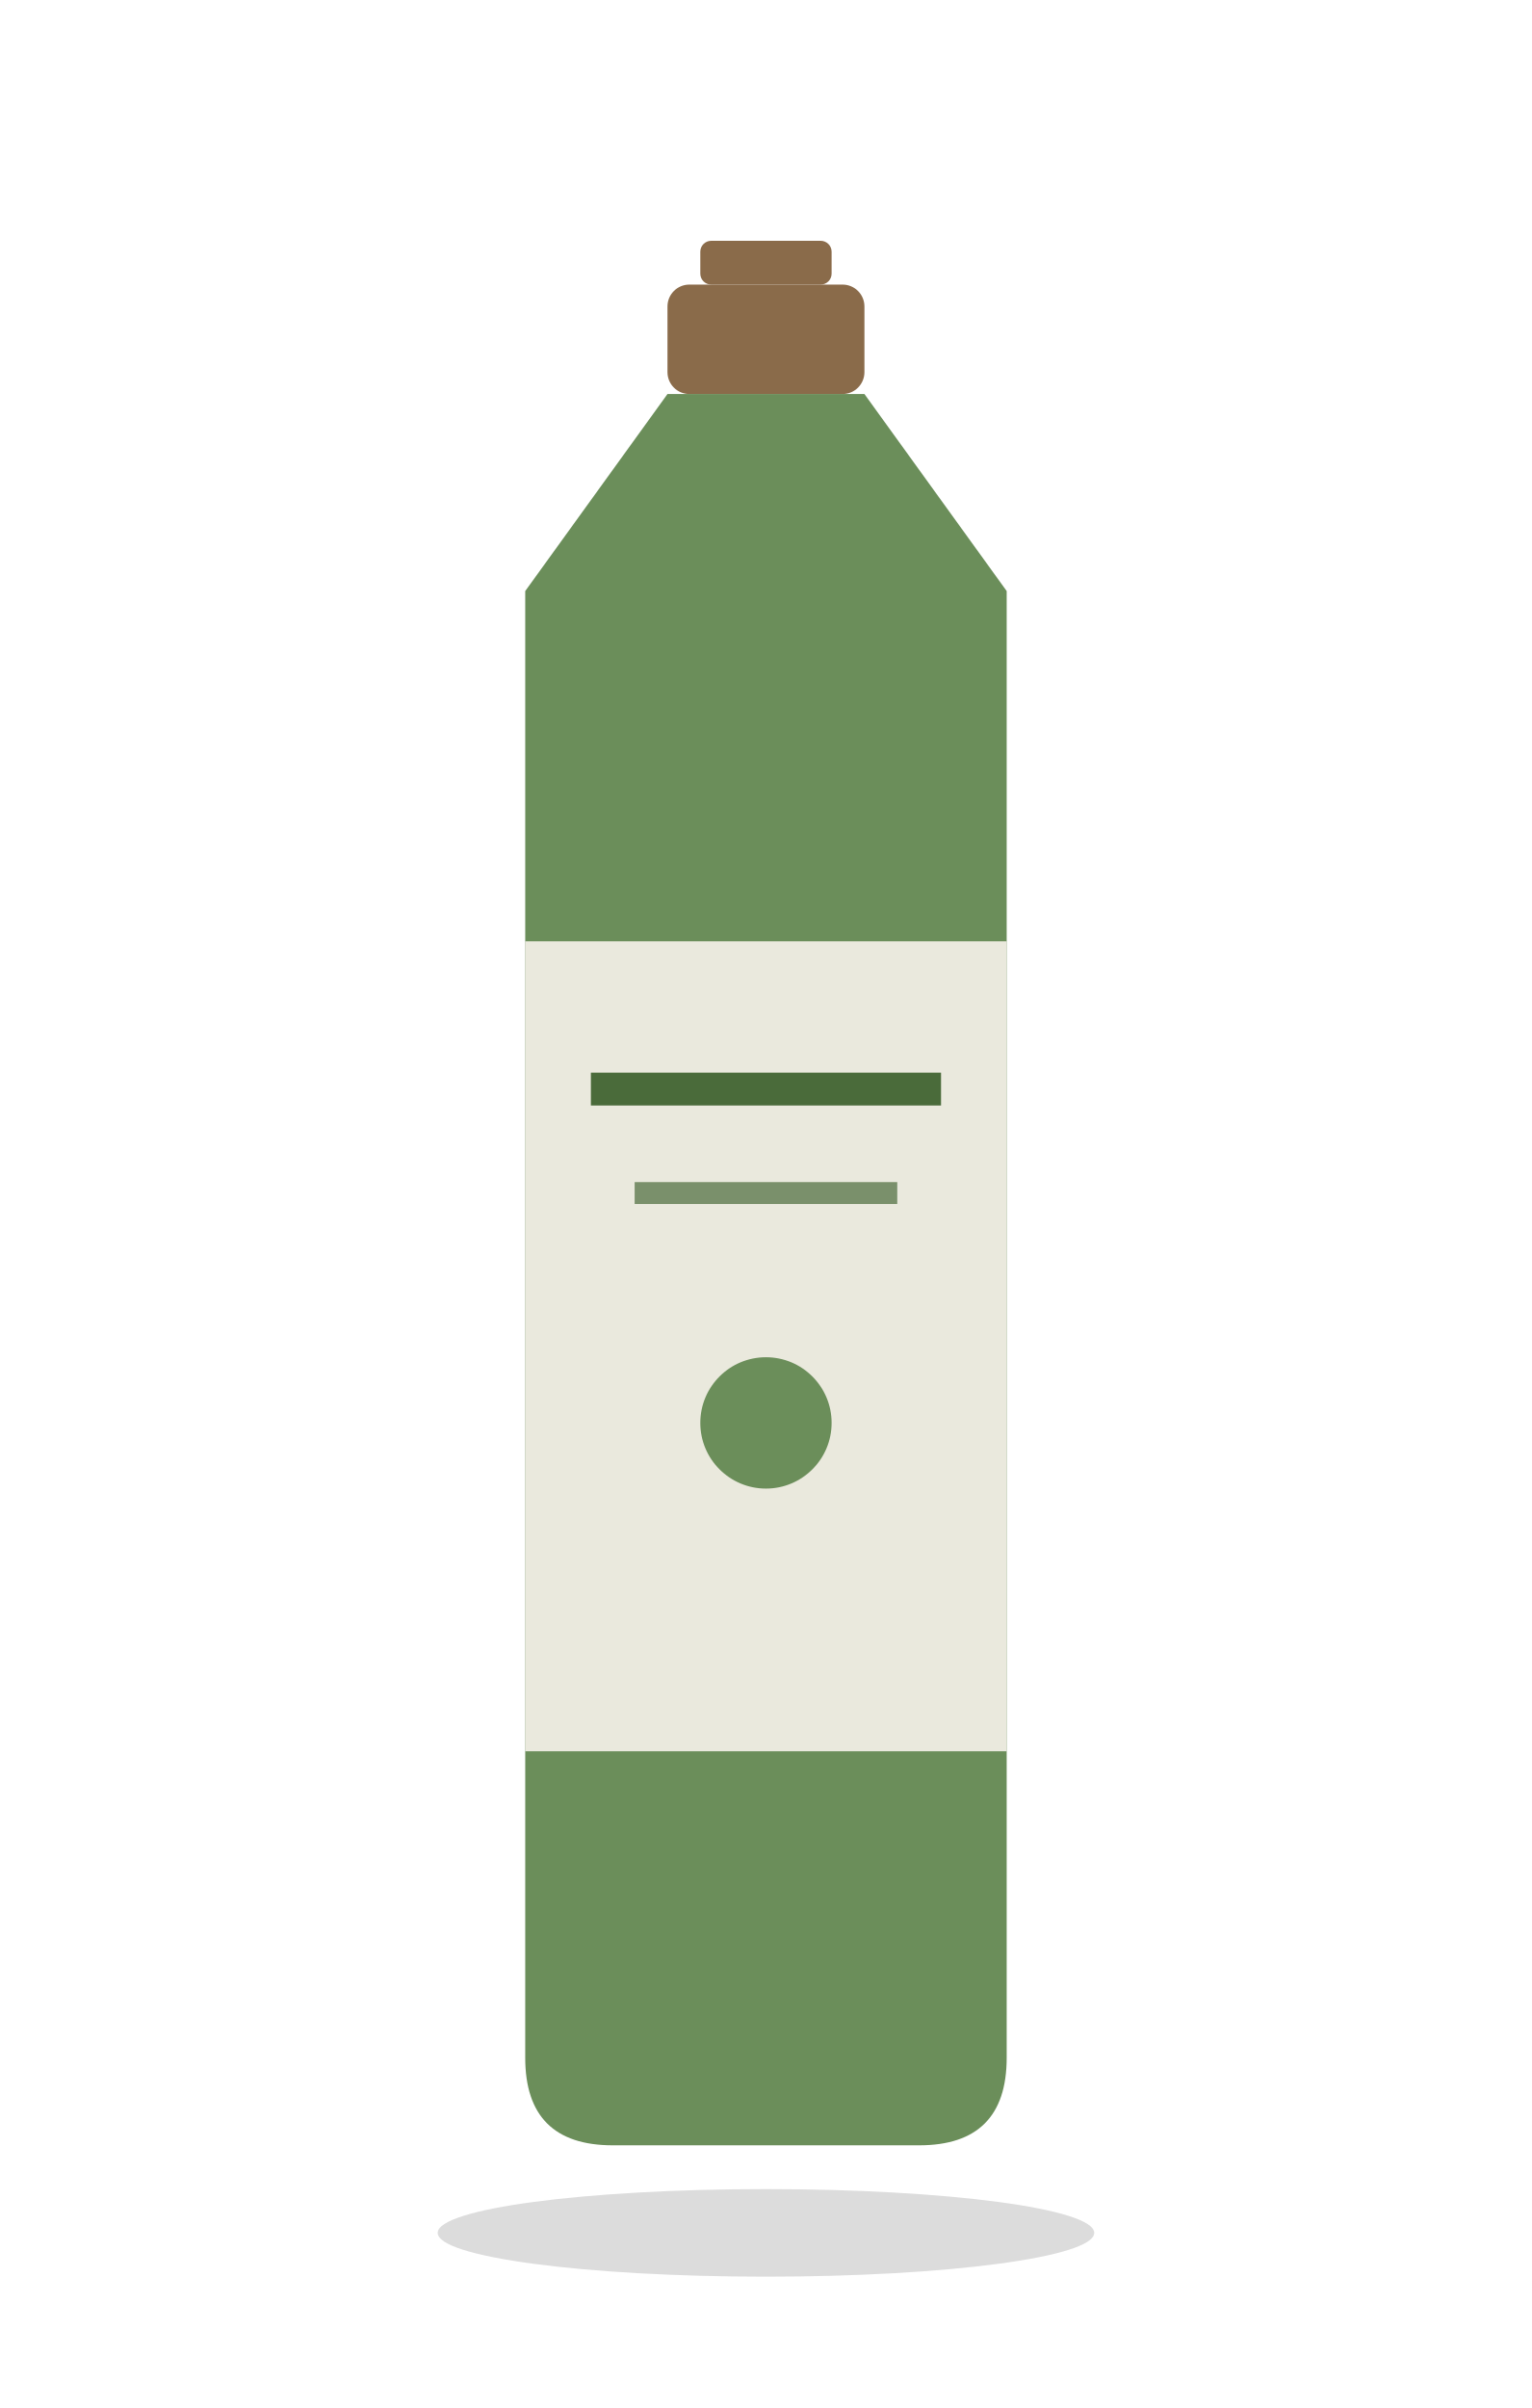
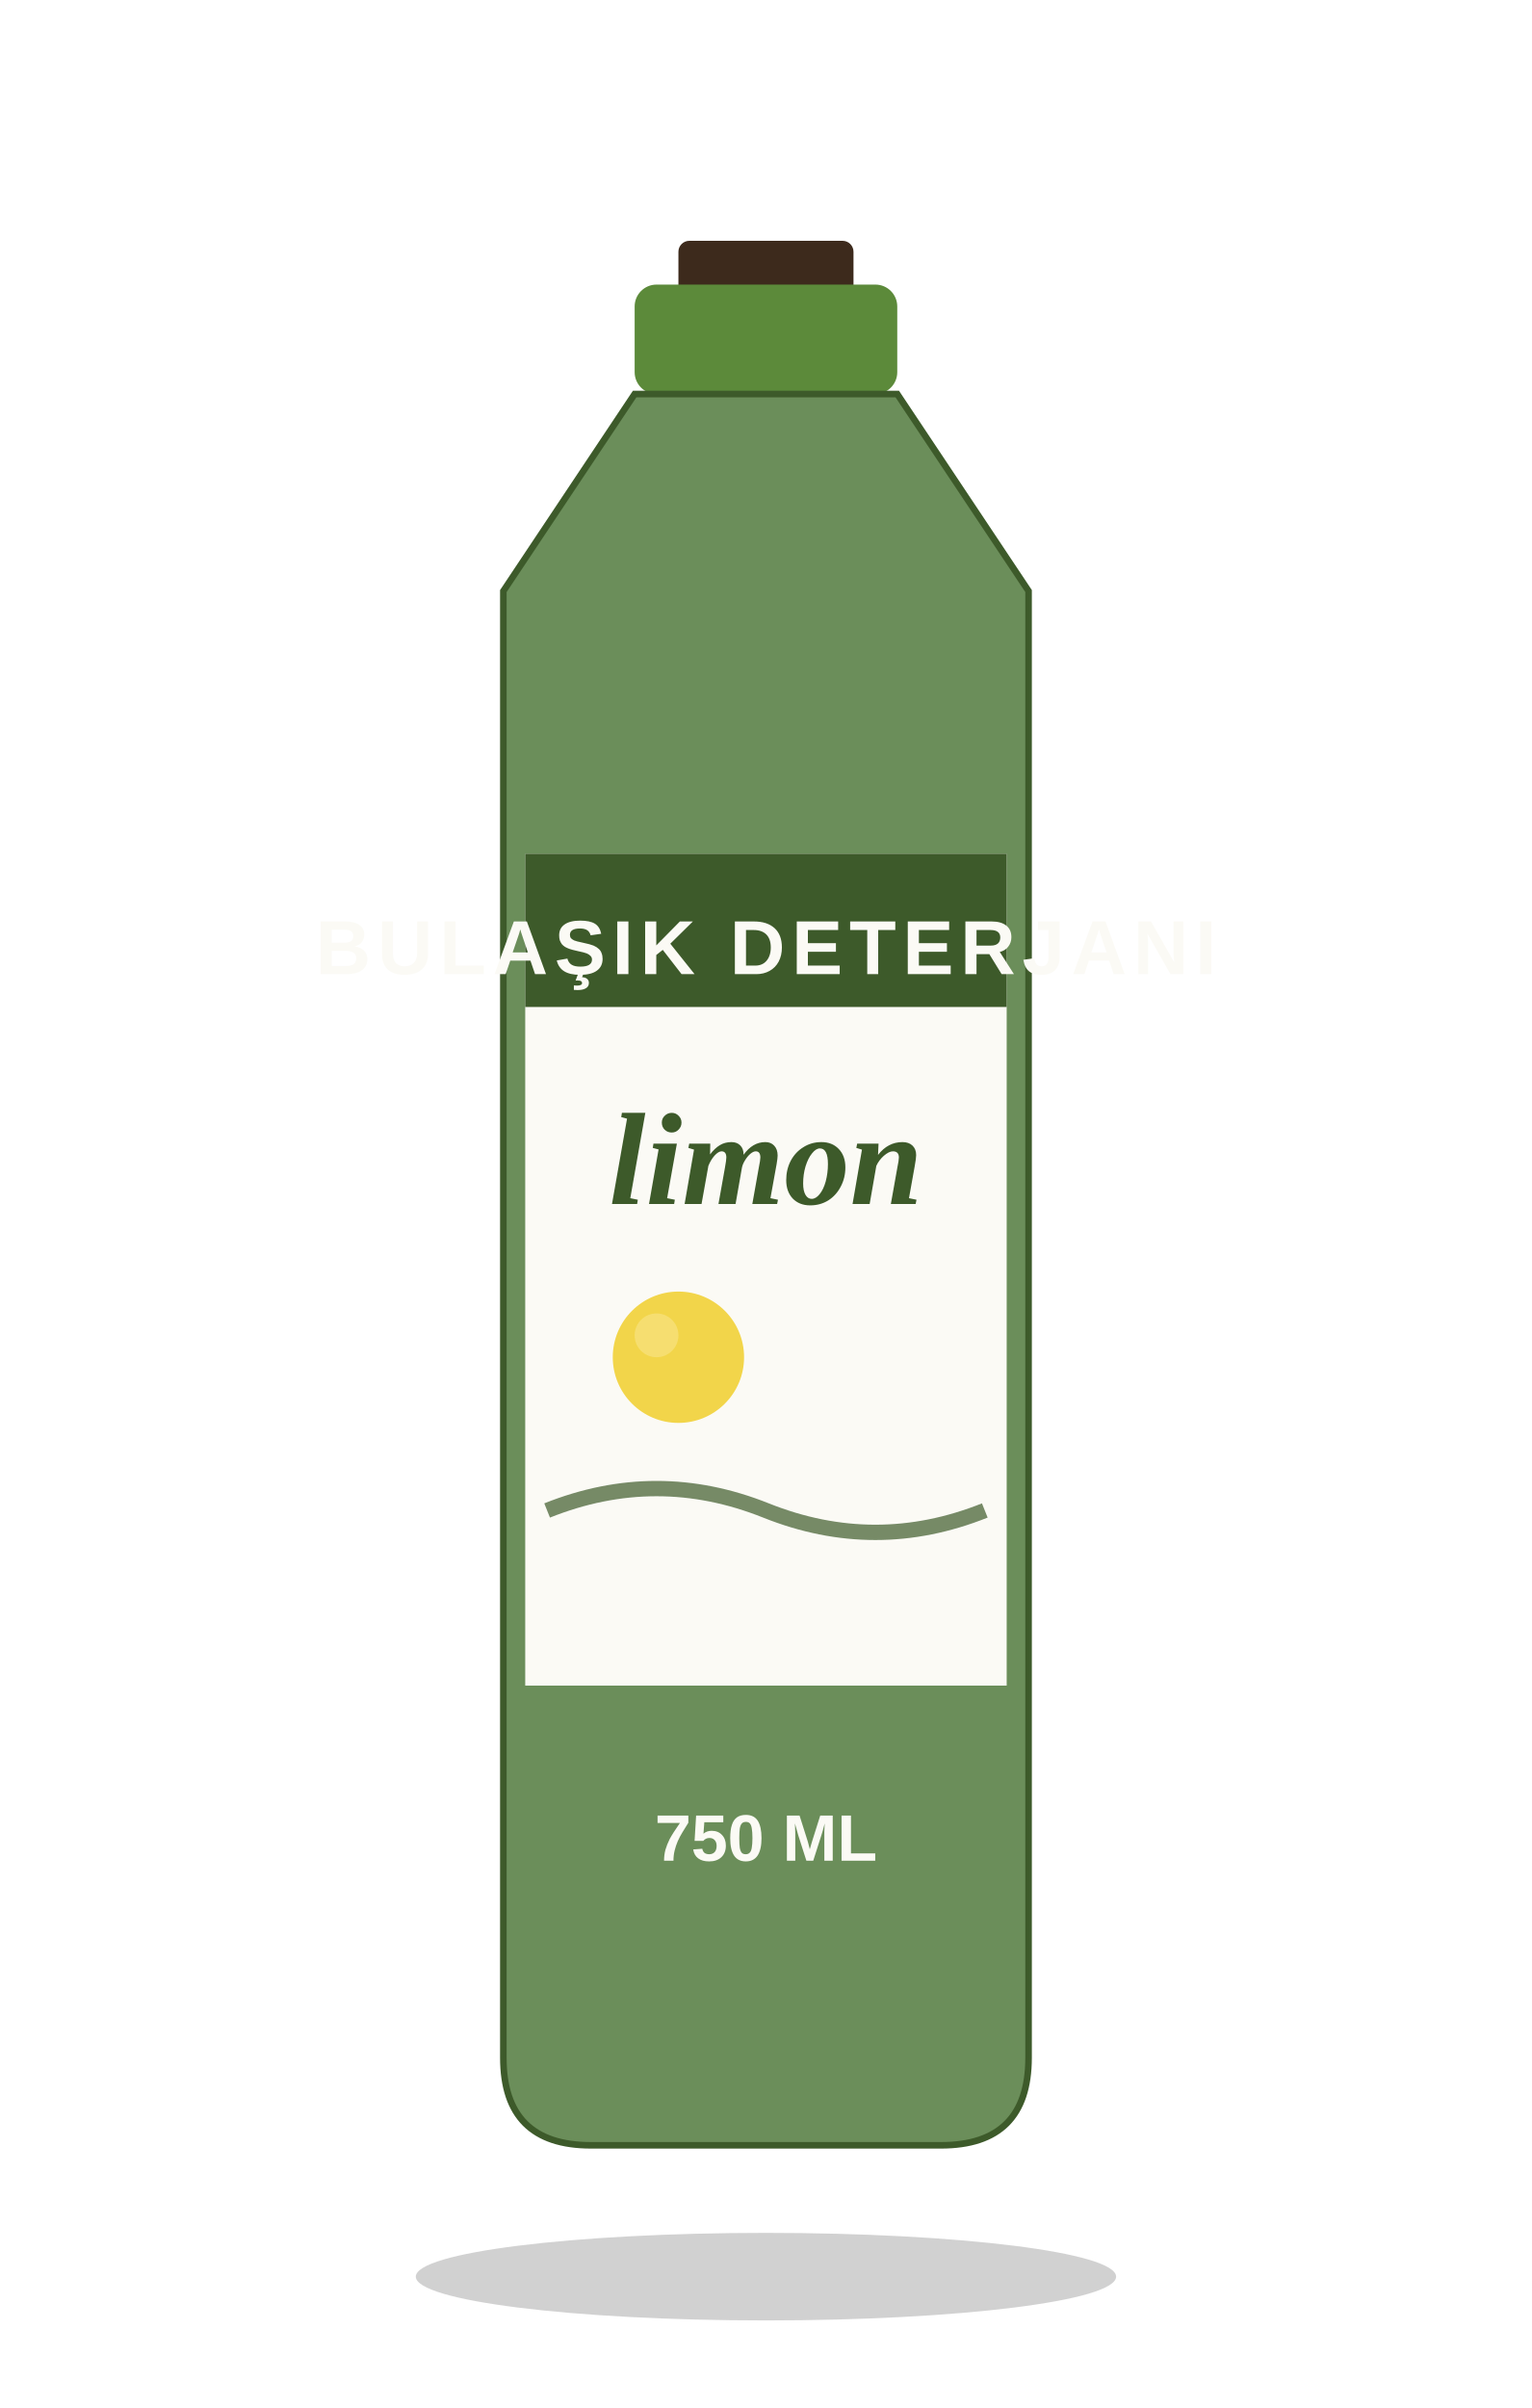
<svg xmlns="http://www.w3.org/2000/svg" viewBox="0 0 140 220">
-   <rect x="61" y="26" width="18" height="10" rx="2" fill="#8A6B4A" />
-   <rect x="64" y="22" width="12" height="4" rx="1" fill="#8A6B4A" />
-   <path d="M61 36 L79 36 L92 54 L92 188 Q92 196 84 196 L56 196 Q48 196 48 188 L48 54 Z" fill="#6B8E5A" />
-   <rect x="48" y="86" width="44" height="74" fill="#F5F1E8" opacity="0.92" />
-   <rect x="54" y="98" width="32" height="3" fill="#4A6B3A" />
-   <rect x="58" y="108" width="24" height="2" fill="#4A6B3A" opacity="0.7" />
-   <circle cx="70" cy="130" r="6" fill="#6B8E5A" />
-   <ellipse cx="70" cy="204" rx="30" ry="4" fill="#000000" opacity="0.14" />
+   <ellipse cx="70" cy="208" rx="32" ry="4" fill="#000000" opacity="0.18" />
+   <rect x="62" y="22" width="16" height="6" rx="1" fill="#3D2A1C" />
+   <rect x="58" y="26" width="24" height="10" rx="2" fill="#5C8A3A" />
+   <path d="M58 36 L82 36 L94 54 L94 188 Q94 196 86 196 L54 196 Q46 196 46 188 L46 54 Z" fill="#6B8E5A" stroke="#3D5A2A" stroke-width="0.6" />
+   <rect x="48" y="78" width="44" height="76" fill="#FBFAF5" />
+   <rect x="48" y="78" width="44" height="14" fill="#3D5A2A" />
+   <text x="70" y="89" text-anchor="middle" font-family="Arial, Helvetica, sans-serif" font-size="7" font-weight="bold" fill="#FBFAF5" letter-spacing="0.6">BULAŞIK DETERJANI</text>
+   <text x="70" y="110" text-anchor="middle" font-family="Georgia, 'Times New Roman', serif" font-size="12" font-weight="bold" font-style="italic" fill="#3D5A2A">limon</text>
+   <circle cx="62" cy="124" r="6" fill="#F2D54A" />
+   <circle cx="60" cy="122" r="2" fill="#F8E380" opacity="0.7" />
+   <path d="M50 138 Q60 134 70 138 Q80 142 90 138" stroke="#3D5A2A" stroke-width="1.4" fill="none" opacity="0.7" />
+   <circle cx="74" cy="146" r="2" fill="#FBFAF5" />
+   <circle cx="80" cy="148" r="1.4" fill="#FBFAF5" />
+   <text x="70" y="170" text-anchor="middle" font-family="Arial, Helvetica, sans-serif" font-size="6" font-weight="bold" fill="#FBFAF5">750 ML</text>
</svg>
